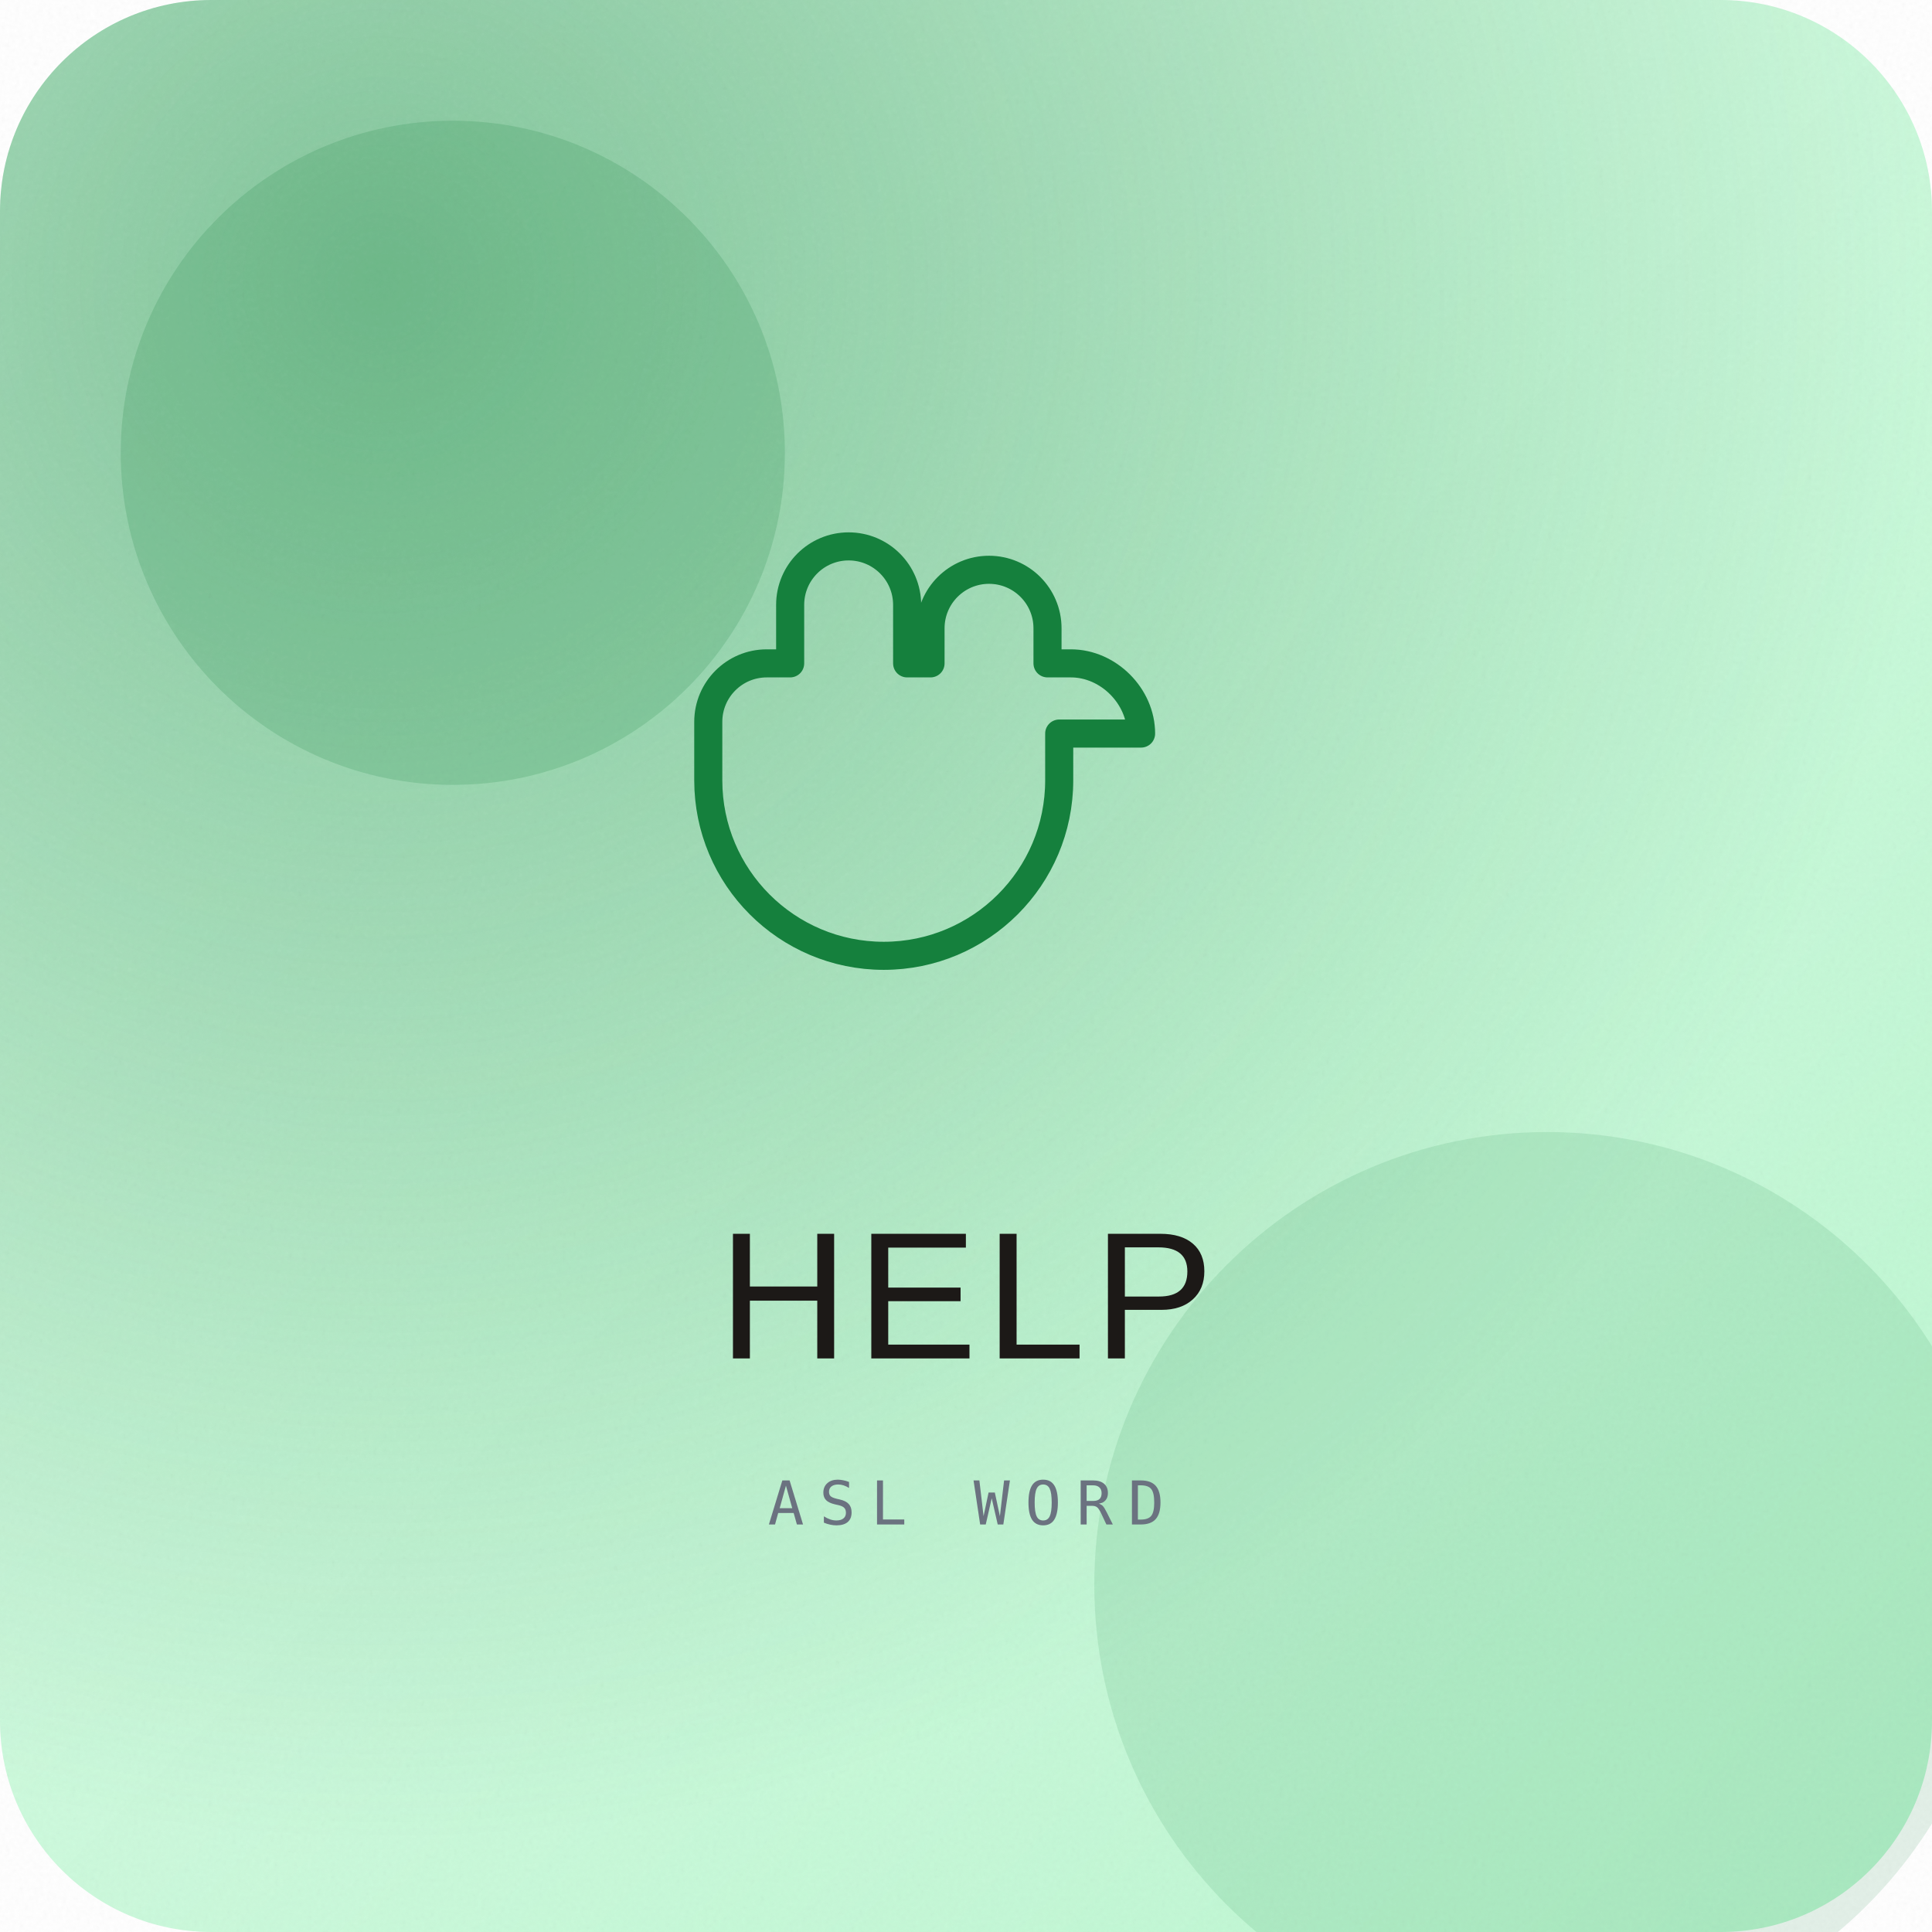
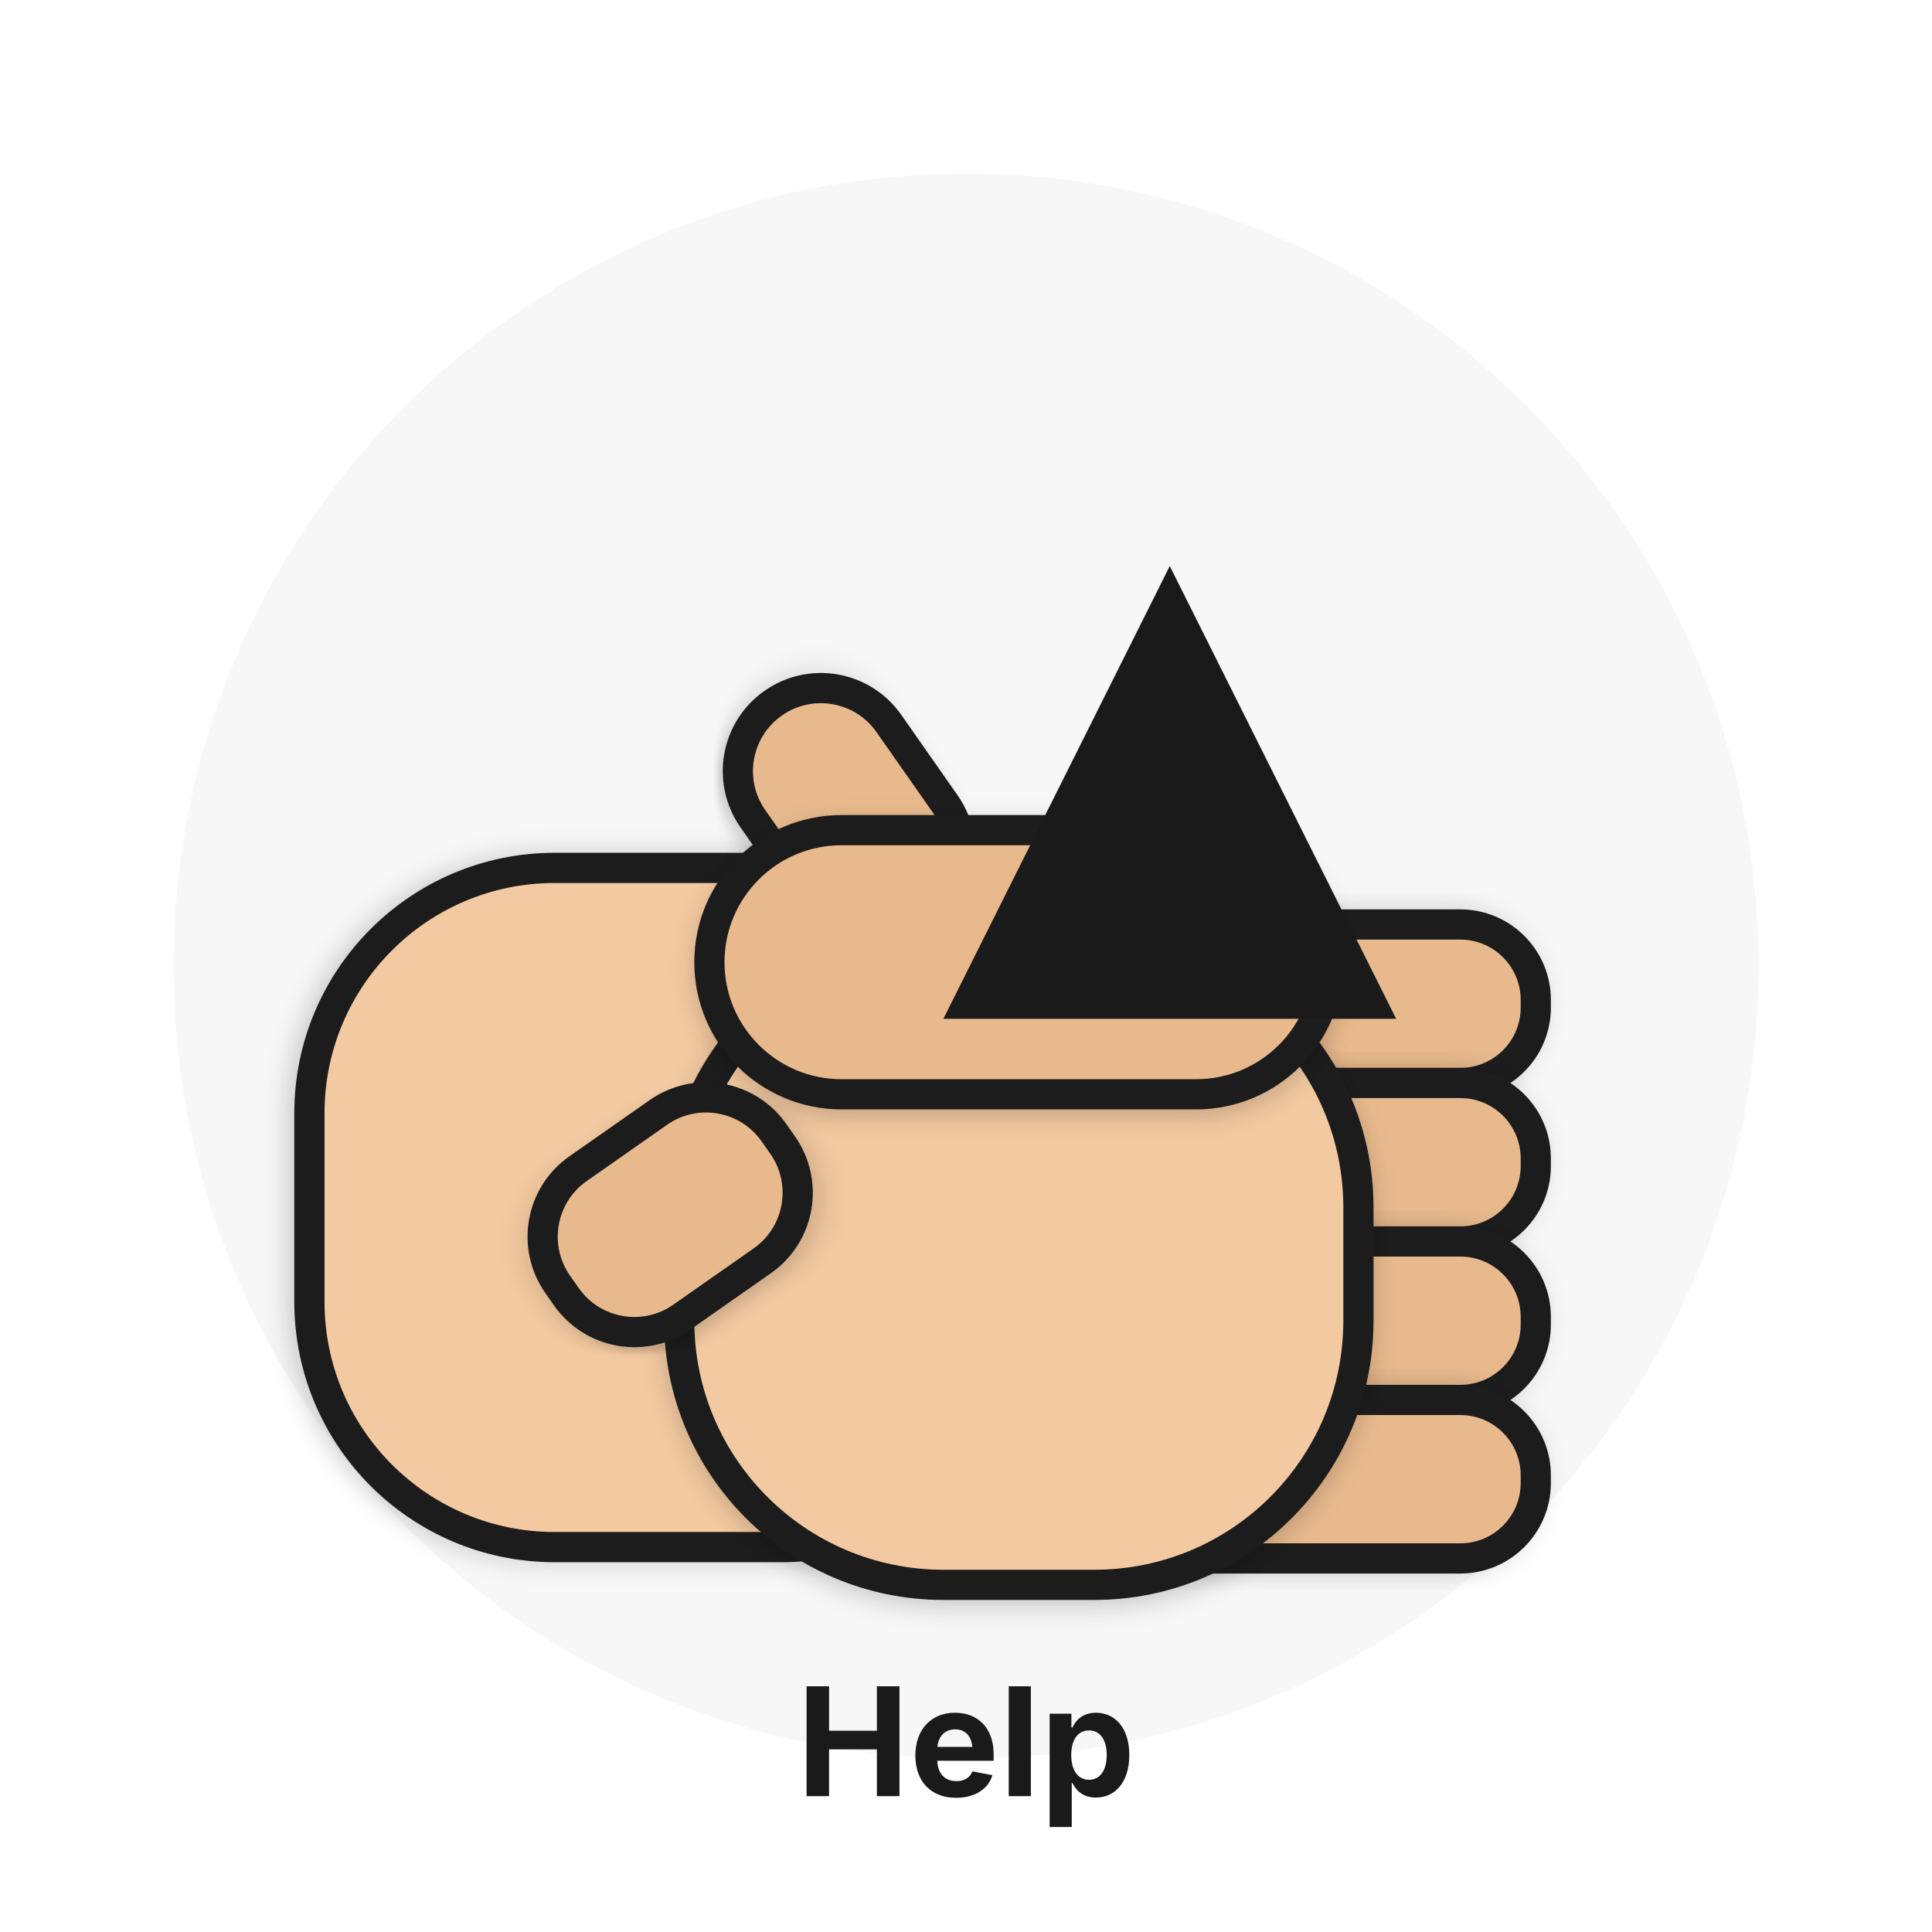
- <svg xmlns="http://www.w3.org/2000/svg" width="512" height="512" viewBox="0 0 512 512">
+ <svg xmlns="http://www.w3.org/2000/svg" width="512" height="512" viewBox="0 0 512 512" fill="none">
  <defs>
-     <linearGradient id="bg" x1="0" y1="0" x2="1" y2="1">
-       <stop offset="0%" stop-color="#dcfce7" />
-       <stop offset="100%" stop-color="#bbf7d0" />
-     </linearGradient>
-     <radialGradient id="glow" cx="0.2" cy="0.15" r="0.8">
-       <stop offset="0%" stop-color="#15803d" stop-opacity="0.45" />
-       <stop offset="100%" stop-color="#15803d" stop-opacity="0" />
-     </radialGradient>
-     <filter id="grain" x="-20%" y="-20%" width="140%" height="140%">
-       <feTurbulence type="fractalNoise" baseFrequency="0.8" numOctaves="2" stitchTiles="stitch" />
-       <feColorMatrix type="saturate" values="0" />
-       <feComponentTransfer>
-         <feFuncA type="table" tableValues="0 0.07" />
-       </feComponentTransfer>
+     <filter id="shadow" x="-20%" y="-20%" width="140%" height="140%">
+       <feDropShadow dx="0" dy="2" stdDeviation="3" flood-color="#000" flood-opacity="0.18" />
    </filter>
+     <marker id="arrow" markerWidth="12" markerHeight="12" refX="10" refY="6" orient="auto">
+       <path d="M0,0 L12,6 L0,12 Z" fill="#1A1A1A" />
+     </marker>
  </defs>
-   <rect width="512" height="512" rx="56" fill="url(#bg)" />
-   <rect width="512" height="512" rx="56" fill="url(#glow)" />
-   <g filter="url(#grain)">
-     <rect width="512" height="512" rx="56" fill="#000000" opacity="0.15" />
+   <rect x="0" y="0" width="512" height="512" fill="transparent" />
+   <circle cx="256" cy="256" r="210" fill="#F7F7F7" />
+   <g transform="translate(0 60) rotate(90 256 256)">
+     <rect x="170" y="240" width="180" height="190" rx="65" fill="#F2C9A0" stroke="#1A1A1A" stroke-width="8" filter="url(#shadow)" />
+     <rect x="185" y="105" width="42" height="165" rx="20" fill="#E8B98D" stroke="#1A1A1A" stroke-width="8" filter="url(#shadow)" />
+     <rect x="227" y="105" width="42" height="157" rx="20" fill="#E8B98D" stroke="#1A1A1A" stroke-width="8" filter="url(#shadow)" />
+     <rect x="269" y="105" width="42" height="149" rx="20" fill="#E8B98D" stroke="#1A1A1A" stroke-width="8" filter="url(#shadow)" />
+     <rect x="311" y="105" width="42" height="141" rx="20" fill="#E8B98D" stroke="#1A1A1A" stroke-width="8" filter="url(#shadow)" />
+     <rect x="120" y="265" width="70" height="44" rx="22" fill="#E8B98D" stroke="#1A1A1A" stroke-width="8" transform="rotate(-35 155 287)" filter="url(#shadow)" />
  </g>
-   <circle cx="120" cy="120" r="88" fill="#15803d" opacity="0.18" />
-   <circle cx="410" cy="420" r="120" fill="#15803d" opacity="0.12" />
-   <g transform="translate(166 120) scale(6.2)" fill="none" stroke="#15803d" stroke-width="1.2" stroke-linecap="round" stroke-linejoin="round">
-     <path d="M22 12c0-1.6-1.4-3-3-3h-1V7.5a2.5 2.5 0 10-5 0V9h-1V6.5a2.5 2.5 0 10-5 0V9H6a2.5 2.5 0 00-2.5 2.5v2.5a7.5 7.5 0 0015 0V12z" />
+   <g transform="translate(10 -10)">
+     <rect x="170" y="260" width="180" height="170" rx="70" fill="#F2C9A0" stroke="#1A1A1A" stroke-width="8" filter="url(#shadow)" />
+     <rect x="178" y="230" width="164" height="70" rx="35" fill="#E8B98D" stroke="#1A1A1A" stroke-width="8" filter="url(#shadow)" />
+     <rect x="132" y="310" width="70" height="48" rx="22" fill="#E8B98D" stroke="#1A1A1A" stroke-width="8" transform="rotate(-35 164 332)" filter="url(#shadow)" />
  </g>
-   <text x="50%" y="360" text-anchor="middle" font-family="Manrope, 'IBM Plex Sans', Arial, sans-serif" font-size="48" fill="#1c1917" letter-spacing="2">HELP</text>
-   <text x="50%" y="404" text-anchor="middle" font-family="'IBM Plex Mono', Menlo, monospace" font-size="16" fill="#6b7280" letter-spacing="4">ASL WORD</text>
+   <line x1="310" y1="260" x2="310" y2="170" stroke="#1A1A1A" stroke-width="10" stroke-linecap="round" marker-end="url(#arrow)" />
+   <text x="256" y="476" text-anchor="middle" font-family="Inter, Arial, sans-serif" font-size="40" font-weight="700" fill="#1A1A1A">Help</text>
</svg>
